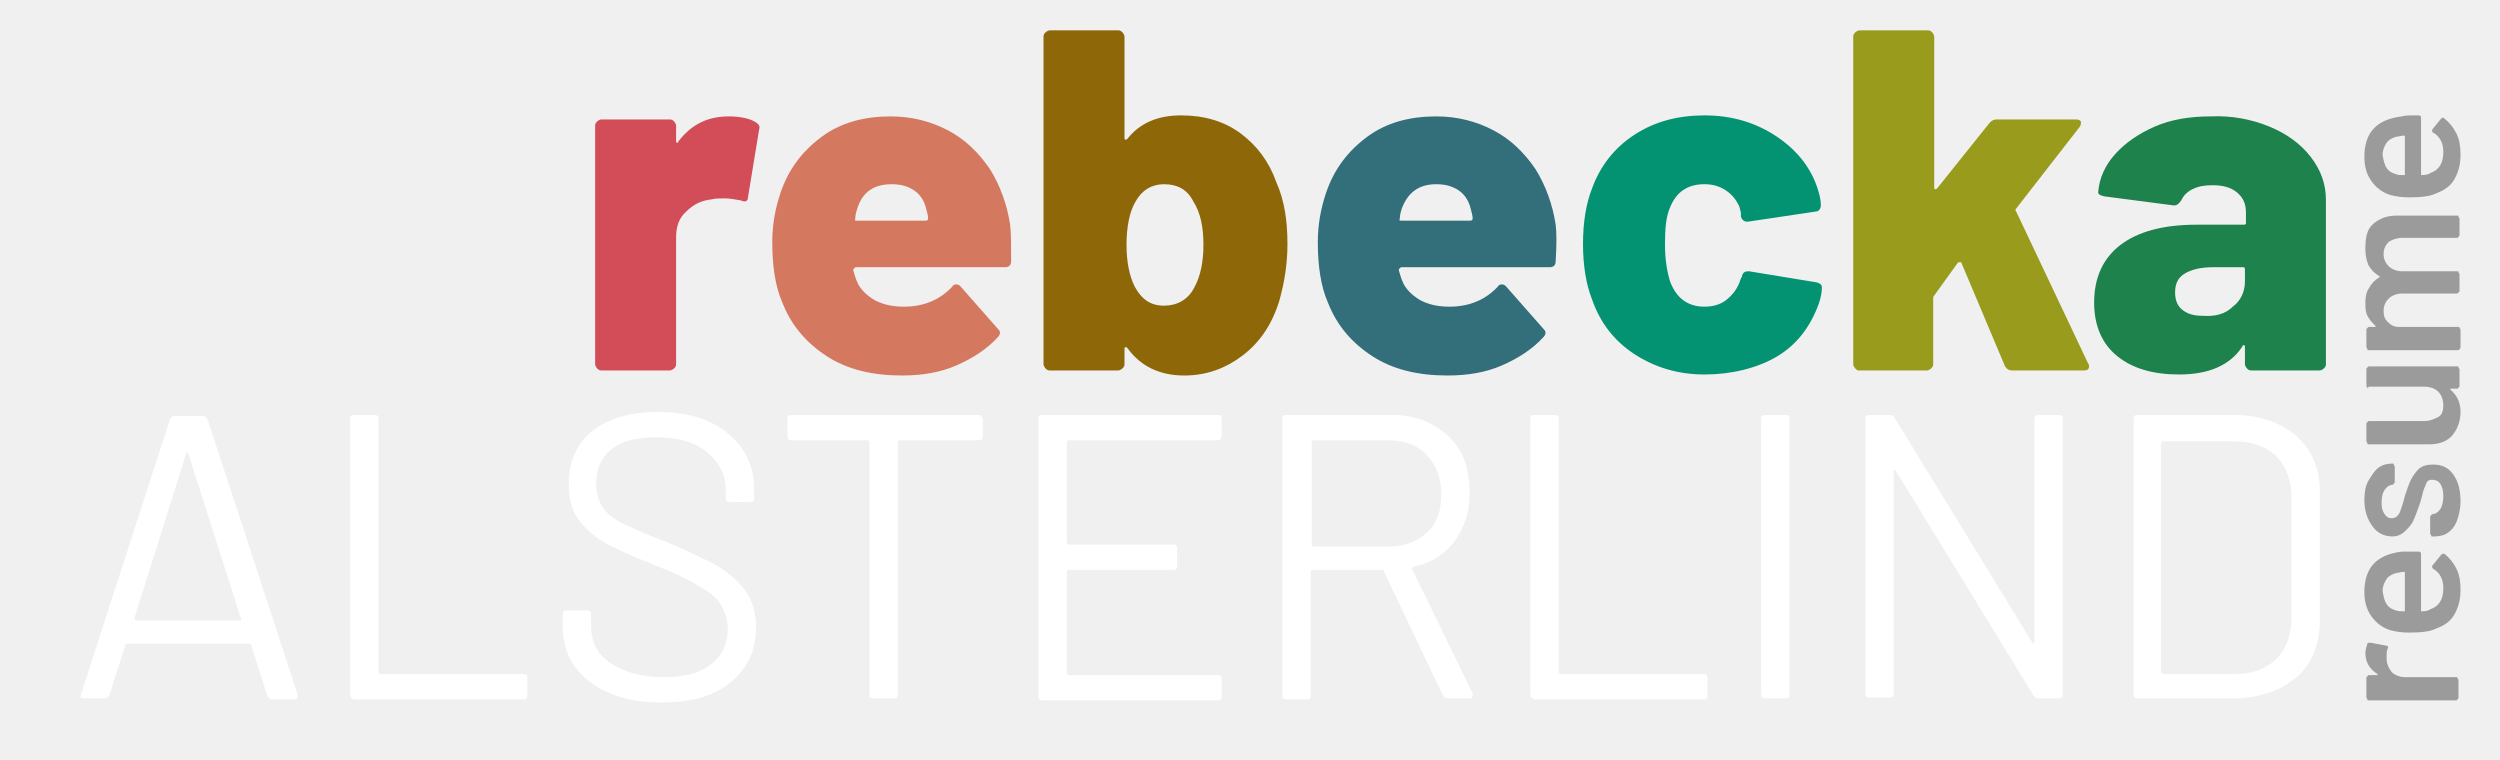
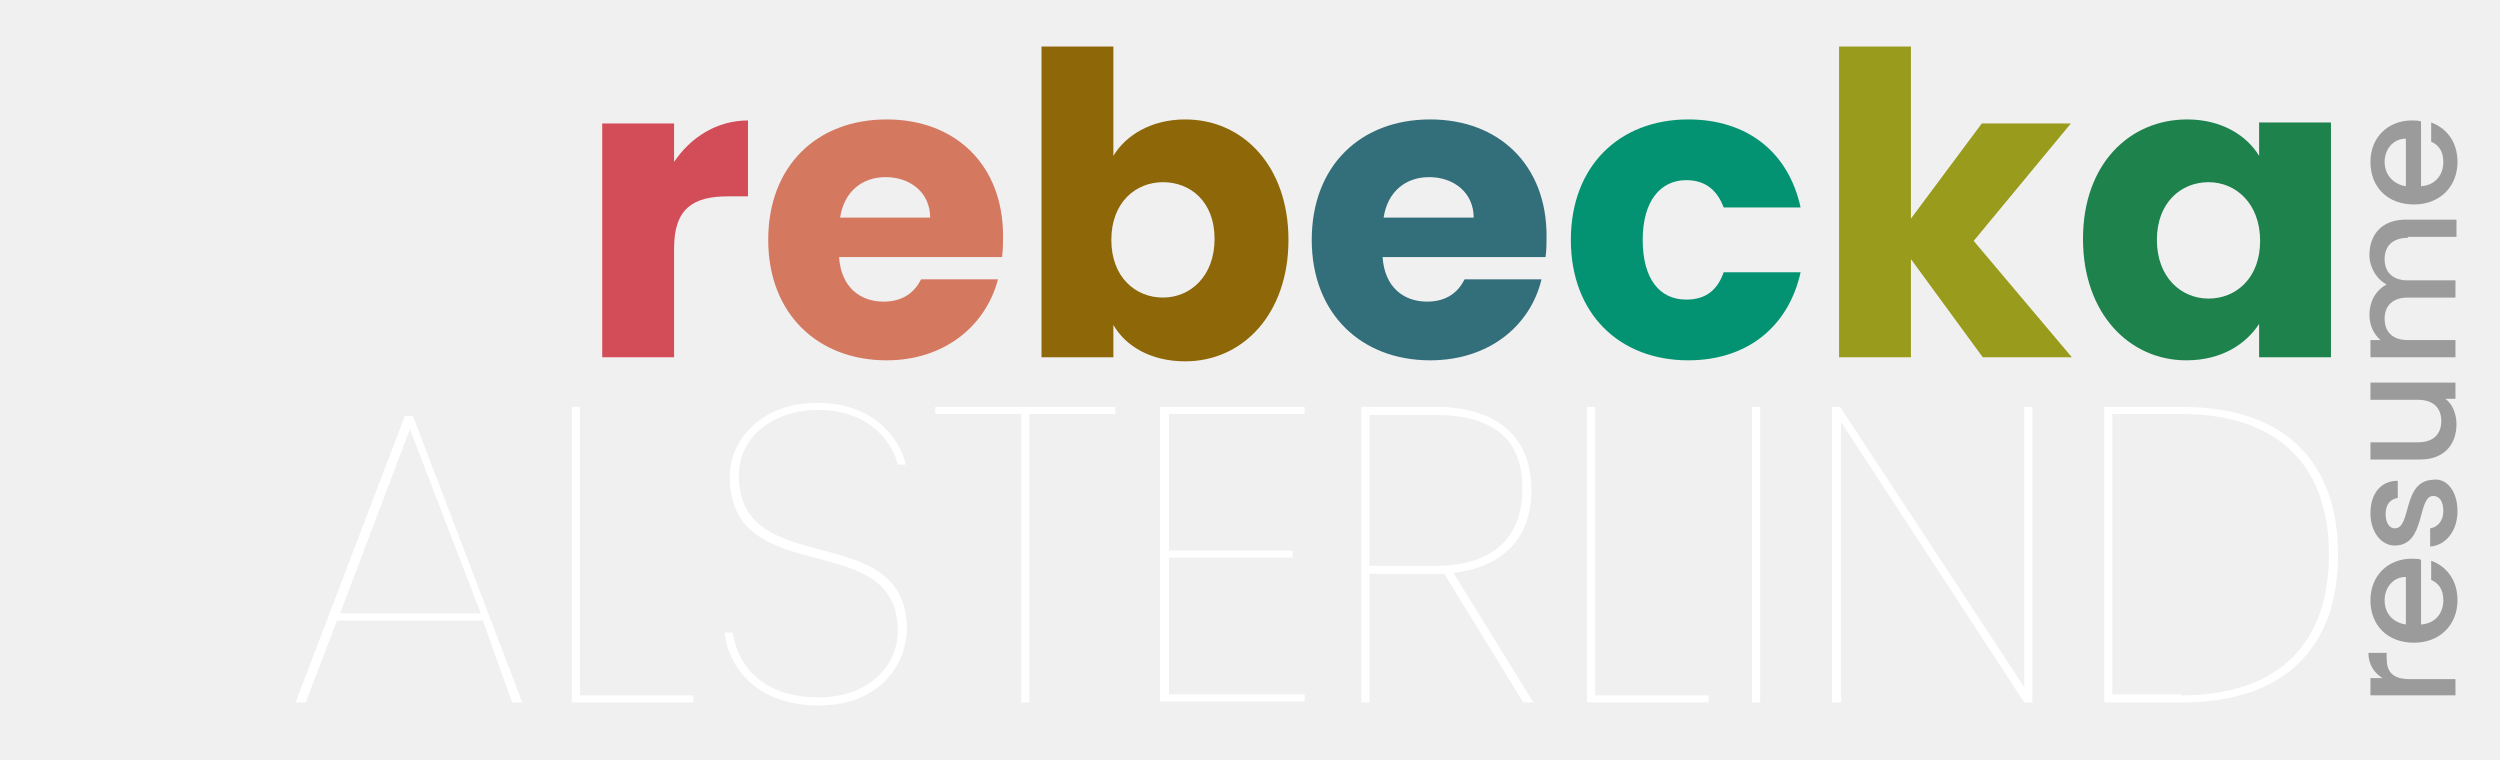
<svg xmlns="http://www.w3.org/2000/svg" version="1.1" id="Lager_1" x="0px" y="0px" viewBox="0 0 247 75" style="enable-background:new 0 0 247 75;" xml:space="preserve">
  <style type="text/css">
- 	.st0{fill:#FFFFFF;}
- 	.st1{fill:#D24D57;}
- 	.st2{fill:#D47860;}
- 	.st3{fill:#8D6708;}
- 	.st4{fill:#336E7B;}
- 	.st5{fill:#049372;}
- 	.st6{fill:#989B1B;}
- 	.st7{fill:#1E824C;}
- 	.st8{fill:none;}
- 	.st9{fill:#9B9B9B;}
+ 	.st0{fill:#D24D57;}
+ 	.st1{fill:#D47860;}
+ 	.st2{fill:#8D6708;}
+ 	.st3{fill:#336E7B;}
+ 	.st4{fill:#049372;}
+ 	.st5{fill:#989B1B;}
+ 	.st6{fill:#1E824C;}
+ 	.st7{fill:#FFFFFF;}
+ 	.st8{fill:#9B9B9B;}
+ 	.st9{fill:none;}
</style>
  <g>
-     <path class="st0" d="M26.4,68.7l-1.6-5c0-0.1-0.1-0.1-0.2-0.1h-12c-0.1,0-0.1,0-0.2,0.1l-1.6,5c-0.1,0.2-0.2,0.3-0.5,0.3H8.3   C8,69,7.9,68.9,8,68.6l8.8-27.2c0.1-0.2,0.2-0.3,0.5-0.3H20c0.2,0,0.4,0.1,0.5,0.3l8.9,27.2l0,0.2c0,0.2-0.1,0.3-0.4,0.3h-2.2   C26.6,69,26.5,68.9,26.4,68.7z M13.3,61.2c0,0,0.1,0.1,0.1,0.1h10.3c0.1,0,0.1,0,0.1-0.1s0.1-0.1,0-0.1l-5.2-16.3   c0-0.1-0.1-0.1-0.1-0.1s-0.1,0-0.1,0.1L13.3,61C13.3,61.1,13.3,61.1,13.3,61.2z" />
-     <path class="st0" d="M34.6,68.6V41.4c0-0.3,0.1-0.4,0.4-0.4h2c0.3,0,0.4,0.1,0.4,0.4v25c0,0.1,0.1,0.2,0.2,0.2h14.1   c0.3,0,0.4,0.1,0.4,0.4v1.7c0,0.3-0.1,0.4-0.4,0.4H35C34.7,69,34.6,68.9,34.6,68.6z" />
-     <path class="st0" d="M58.2,67.3c-1.8-1.4-2.6-3.2-2.6-5.4v-1.2c0-0.3,0.1-0.4,0.4-0.4h2c0.3,0,0.4,0.1,0.4,0.4v1.1   c0,1.6,0.6,2.8,1.9,3.7s3.1,1.4,5.3,1.4c2.1,0,3.6-0.4,4.7-1.3c1.1-0.9,1.6-2,1.6-3.5c0-0.9-0.3-1.7-0.7-2.4s-1.3-1.3-2.3-1.9   s-2.5-1.3-4.3-2c-2-0.8-3.6-1.5-4.7-2.1s-2-1.4-2.7-2.3s-1-2.1-1-3.6c0-2.2,0.8-4,2.3-5.2s3.7-1.9,6.4-1.9c3,0,5.3,0.7,7,2.1   s2.6,3.2,2.6,5.5v0.9c0,0.3-0.1,0.4-0.4,0.4h-2c-0.3,0-0.4-0.1-0.4-0.4v-0.7c0-1.6-0.6-2.8-1.8-3.8c-1.2-1-2.9-1.5-5.1-1.5   c-1.9,0-3.4,0.4-4.4,1.2c-1,0.8-1.5,1.9-1.5,3.4c0,1,0.3,1.8,0.7,2.4s1.2,1.2,2.1,1.6s2.3,1.1,4.3,1.8c1.9,0.8,3.5,1.6,4.7,2.2   c1.2,0.7,2.1,1.5,2.9,2.5c0.7,1,1.1,2.2,1.1,3.7c0,2.2-0.8,4-2.5,5.4s-3.9,2-6.9,2C62.3,69.4,60,68.7,58.2,67.3z" />
-     <path class="st0" d="M97.1,41.4v1.7c0,0.3-0.1,0.4-0.4,0.4h-7.8c-0.1,0-0.2,0.1-0.2,0.2v24.9c0,0.3-0.1,0.4-0.4,0.4h-2   c-0.3,0-0.4-0.1-0.4-0.4V43.7c0-0.1-0.1-0.2-0.2-0.2h-7.5c-0.3,0-0.4-0.1-0.4-0.4v-1.7c0-0.3,0.1-0.4,0.4-0.4h18.5   C96.9,41,97.1,41.2,97.1,41.4z" />
-     <path class="st0" d="M120.3,43.5h-14.7c-0.1,0-0.2,0.1-0.2,0.2v9.9c0,0.1,0.1,0.2,0.2,0.2h10.3c0.3,0,0.4,0.1,0.4,0.4v1.7   c0,0.3-0.1,0.4-0.4,0.4h-10.3c-0.1,0-0.2,0.1-0.2,0.2v10c0,0.1,0.1,0.2,0.2,0.2h14.7c0.3,0,0.4,0.1,0.4,0.4v1.7   c0,0.3-0.1,0.4-0.4,0.4H103c-0.3,0-0.4-0.1-0.4-0.4V41.4c0-0.3,0.1-0.4,0.4-0.4h17.3c0.3,0,0.4,0.1,0.4,0.4v1.7   C120.7,43.4,120.5,43.5,120.3,43.5z" />
-     <path class="st0" d="M142.6,68.8l-5.9-12.4c0-0.1-0.1-0.1-0.2-0.1h-6.8c-0.1,0-0.2,0.1-0.2,0.2v12.2c0,0.3-0.1,0.4-0.4,0.4h-2   c-0.3,0-0.4-0.1-0.4-0.4V41.4c0-0.3,0.1-0.4,0.4-0.4h10.4c2.3,0,4.1,0.7,5.6,2.1s2.1,3.3,2.1,5.6c0,1.9-0.5,3.4-1.5,4.8   c-1,1.3-2.4,2.2-4.1,2.5c-0.1,0.1-0.1,0.1-0.1,0.2l6,12.3c0,0.1,0,0.1,0,0.2c0,0.2-0.1,0.3-0.3,0.3h-2.1   C142.8,69,142.7,68.9,142.6,68.8z M129.6,43.7v10.1c0,0.1,0.1,0.2,0.2,0.2h7.4c1.6,0,2.8-0.5,3.8-1.4s1.4-2.2,1.4-3.8   s-0.5-2.8-1.4-3.8s-2.2-1.5-3.8-1.5h-7.4C129.6,43.5,129.6,43.6,129.6,43.7z" />
-     <path class="st0" d="M151.2,68.6V41.4c0-0.3,0.1-0.4,0.4-0.4h2c0.3,0,0.4,0.1,0.4,0.4v25c0,0.1,0.1,0.2,0.2,0.2h14.1   c0.3,0,0.4,0.1,0.4,0.4v1.7c0,0.3-0.1,0.4-0.4,0.4h-16.7C151.4,69,151.2,68.9,151.2,68.6z" />
-     <path class="st0" d="M174,68.6V41.4c0-0.3,0.1-0.4,0.4-0.4h2c0.3,0,0.4,0.1,0.4,0.4v27.2c0,0.3-0.1,0.4-0.4,0.4h-2   C174.1,69,174,68.9,174,68.6z" />
-     <path class="st0" d="M201.4,41h2c0.3,0,0.4,0.1,0.4,0.4v27.2c0,0.3-0.1,0.4-0.4,0.4h-2c-0.2,0-0.4-0.1-0.5-0.3l-13.6-22.2   c0-0.1-0.1-0.1-0.1-0.1s-0.1,0.1-0.1,0.1l0,22c0,0.3-0.1,0.4-0.4,0.4h-2c-0.3,0-0.4-0.1-0.4-0.4V41.4c0-0.3,0.1-0.4,0.4-0.4h2   c0.2,0,0.4,0.1,0.5,0.3l13.6,22.2c0,0.1,0.1,0.1,0.1,0.1s0.1-0.1,0.1-0.1l0-22C201,41.2,201.1,41,201.4,41z" />
-     <path class="st0" d="M210.8,68.6V41.4c0-0.3,0.1-0.4,0.4-0.4h9.4c2.6,0,4.7,0.7,6.3,2.1s2.3,3.3,2.3,5.6v12.6   c0,2.4-0.8,4.3-2.3,5.6s-3.7,2.1-6.3,2.1h-9.4C210.9,69,210.8,68.9,210.8,68.6z M213.8,66.6h7c1.7,0,3.1-0.5,4.1-1.5   c1-1,1.5-2.4,1.5-4.1V49.2c0-1.7-0.5-3.1-1.5-4.1c-1-1-2.4-1.5-4.2-1.5h-7c-0.1,0-0.2,0.1-0.2,0.2v22.7   C213.6,66.5,213.7,66.6,213.8,66.6z" />
+     <g>
+       <path class="st0" d="M66.6,35.3h-7.1V12.2h7.1V16c1.6-2.4,4.2-4.1,7.3-4.1v7.5h-2c-3.4,0-5.3,1.2-5.3,5.1V35.3z" />
+       <path class="st1" d="M87.6,35.6c-6.8,0-11.7-4.6-11.7-11.9s4.8-11.9,11.7-11.9c6.8,0,11.5,4.5,11.5,11.5c0,0.7,0,1.4-0.1,2.1H82.9    c0.2,3,2.1,4.4,4.4,4.4c2,0,3.1-1,3.7-2.2h7.6C97.4,32.2,93.3,35.6,87.6,35.6z M83,21.5h8.9c0-2.5-2-4-4.4-4    C85.2,17.5,83.4,18.9,83,21.5z" />
+       <path class="st2" d="M117.1,11.8c5.7,0,10.2,4.6,10.2,11.9s-4.5,12-10.2,12c-3.4,0-5.9-1.5-7.1-3.6v3.2h-7.1V4.6h7.1v10.8    C111.2,13.4,113.7,11.8,117.1,11.8z M114.9,18c-2.7,0-5.1,2-5.1,5.7s2.4,5.7,5.1,5.7c2.7,0,5.1-2.1,5.1-5.8S117.6,18,114.9,18z" />
+       <path class="st3" d="M141.3,35.6c-6.8,0-11.7-4.6-11.7-11.9s4.8-11.9,11.7-11.9c6.8,0,11.5,4.5,11.5,11.5c0,0.7,0,1.4-0.1,2.1    h-16.1c0.2,3,2.1,4.4,4.4,4.4c2,0,3.1-1,3.7-2.2h7.6C151.2,32.2,147.1,35.6,141.3,35.6z M136.7,21.5h8.9c0-2.5-2-4-4.4-4    C138.9,17.5,137.1,18.9,136.7,21.5z" />
+       <path class="st4" d="M166.8,11.8c5.8,0,9.9,3.2,11.1,8.7h-7.6c-0.6-1.6-1.7-2.7-3.7-2.7c-2.5,0-4.3,2-4.3,5.9s1.7,5.9,4.3,5.9    c2,0,3.1-1,3.7-2.7h7.6c-1.2,5.4-5.3,8.7-11.1,8.7c-6.8,0-11.6-4.6-11.6-11.9C155.2,16.4,160,11.8,166.8,11.8z" />
+       <path class="st5" d="M181.7,4.6h7.1v17l7-9.4h8.8l-9.6,11.6l9.7,11.5h-8.8l-7.1-9.7v9.7h-7.1V4.6z" />
+       <path class="st6" d="M216.1,11.8c3.4,0,5.9,1.6,7.1,3.6v-3.3h7.1v23.2h-7.1V32c-1.3,2-3.7,3.6-7.2,3.6c-5.6,0-10.2-4.6-10.2-12    S210.4,11.8,216.1,11.8z M218.2,18c-2.7,0-5.1,2-5.1,5.7s2.4,5.8,5.1,5.8c2.7,0,5.1-2,5.1-5.7S220.9,18,218.2,18z" />
+     </g>
+     <g>
+       <path class="st7" d="M47.7,61.3H33.3l-3.1,8.1h-1l10.8-28.3h0.8l10.8,28.3h-1L47.7,61.3z M40.5,42.4l-6.9,18.2h13.9L40.5,42.4z" />
+       <path class="st7" d="M57.3,40.2v28.5h11.2v0.7h-12V40.2H57.3z" />
+       <path class="st7" d="M80.9,69.7c-5.9,0-8.9-3.5-9.3-7.2h0.8c0.3,2.4,2.2,6.4,8.5,6.4c4.8,0,7.8-3,7.8-6.6    c0-10.3-16.6-3.9-16.6-15.2c0-3.8,3.3-7.3,8.6-7.3c5.5,0,8.1,3.3,8.8,6.1h-0.8c-0.5-2.1-2.7-5.4-7.9-5.4c-4.2,0-7.8,2.5-7.8,6.5    c0,10.5,16.6,4.1,16.6,15.2C89.5,65.9,86.7,69.7,80.9,69.7z" />
+       <path class="st7" d="M92.4,40.2h17.8v0.7h-8.5v28.5h-0.8V40.9h-8.5V40.2z" />
+       <path class="st7" d="M128.9,40.9h-13.4v13.5h12.2v0.7h-12.2v13.5h13.4v0.7h-14.3V40.2h14.3V40.9z" />
+       <path class="st7" d="M141.8,40.2c6.6,0,9.5,3.4,9.5,8.2c0,4.7-2.7,7.6-7.7,8.2l7.9,12.8h-1l-7.8-12.7c-0.2,0-0.5,0-0.8,0h-6.6    v12.7h-0.8V40.2H141.8z M141.8,41h-6.5v14.9h6.6c6,0,8.5-3.2,8.5-7.5C150.5,43.9,148.1,41,141.8,41z" />
+       <path class="st7" d="M157.6,40.2v28.5h11.2v0.7h-12V40.2H157.6z" />
+       <path class="st7" d="M173.1,40.2h0.8v29.2h-0.8V40.2z" />
+       <path class="st7" d="M200.8,40.2v29.2H200l-18.1-27.7v27.7H181V40.2h0.8L200,67.9V40.2H200.8z" />
+       <path class="st7" d="M231,54.8c0,9.2-5.3,14.6-15.4,14.6h-7.7V40.2h7.7C225.7,40.2,231,45.6,231,54.8z M215.5,68.7    c9.8,0,14.6-5.3,14.6-13.9s-4.8-13.9-14.6-13.9h-6.8v27.7H215.5z" />
+     </g>
+     <g>
+       <path class="st8" d="M242.6,67v1.7h-8.4V67h1.2c-0.8-0.5-1.4-1.3-1.4-2.5h1.8V65c0,1.3,0.5,2.1,2.3,2.1H242.6z" />
+       <path class="st8" d="M242.8,59.3c0,2.4-1.7,4.2-4.3,4.2c-2.6,0-4.3-1.7-4.3-4.2c0-2.4,1.7-4.1,4.1-4.1c0.3,0,0.6,0,0.9,0.1v6.4    c1.4-0.1,2.2-1.1,2.2-2.4c0-1.1-0.5-1.7-1.2-2v-1.9C241.6,55.9,242.8,57.2,242.8,59.3z M237.7,61.7V57c-1.3,0-2.1,1.1-2.1,2.3    C235.6,60.6,236.4,61.5,237.7,61.7z" />
+       <path class="st8" d="M242.8,50.5c0,2-1.2,3.4-2.7,3.5v-1.8c0.7-0.1,1.3-0.7,1.3-1.7c0-1-0.4-1.5-1-1.5c-1.6,0-0.7,4.9-3.8,4.9    c-1.3,0-2.4-1.3-2.4-3.2c0-1.9,1-3.2,2.7-3.2v1.7c-0.7,0.1-1.2,0.6-1.2,1.6c0,0.9,0.4,1.4,0.9,1.4c1.7,0,0.7-4.7,3.8-4.8    C241.7,47.2,242.8,48.5,242.8,50.5z" />
+       <path class="st8" d="M242.6,37.7v1.7h-1c0.7,0.5,1.1,1.5,1.1,2.5c0,2-1.2,3.5-3.6,3.5h-4.9v-1.7h4.7c1.5,0,2.3-0.8,2.3-2.1    c0-1.3-0.8-2.1-2.3-2.1h-4.7v-1.7H242.6z" />
+       <path class="st8" d="M237.9,23.5c-1.5,0-2.3,0.8-2.3,2.1c0,1.3,0.8,2.1,2.3,2.1h4.7v1.7h-4.7c-1.5,0-2.3,0.8-2.3,2.1    c0,1.3,0.8,2.1,2.3,2.1h4.7v1.7h-8.4v-1.7h1c-0.7-0.6-1.1-1.5-1.1-2.5c0-1.3,0.6-2.4,1.7-3c-1-0.5-1.7-1.7-1.7-2.9    c0-2,1.2-3.5,3.6-3.5h5v1.7H237.9z" />
+       <path class="st8" d="M242.8,16c0,2.4-1.7,4.2-4.3,4.2c-2.6,0-4.3-1.7-4.3-4.2c0-2.4,1.7-4.1,4.1-4.1c0.3,0,0.6,0,0.9,0.1v6.4    c1.4-0.1,2.2-1.1,2.2-2.4c0-1.1-0.5-1.7-1.2-2v-1.9C241.6,12.6,242.8,13.9,242.8,16z M237.7,18.4v-4.7c-1.3,0-2.1,1.1-2.1,2.3    C235.6,17.2,236.4,18.2,237.7,18.4z" />
+     </g>
  </g>
-   <g>
-     <path class="st1" d="M74.7,12.1c0.3,0.2,0.4,0.4,0.3,0.7l-1.1,6.7c0,0.4-0.3,0.5-0.7,0.3c-0.6-0.1-1.1-0.2-1.6-0.2   c-0.5,0-1,0-1.3,0.1c-1,0.1-1.8,0.5-2.5,1.2c-0.7,0.6-1,1.5-1,2.5V36c0,0.2-0.1,0.3-0.2,0.4s-0.3,0.2-0.4,0.2h-6.8   c-0.2,0-0.3-0.1-0.4-0.2s-0.2-0.3-0.2-0.4V12.4c0-0.2,0.1-0.3,0.2-0.4s0.3-0.2,0.4-0.2h6.8c0.2,0,0.3,0.1,0.4,0.2   c0.1,0.1,0.2,0.3,0.2,0.4v1.5c0,0.1,0,0.2,0.1,0.2c0.1,0,0.1,0,0.1-0.1c1.3-1.7,2.9-2.5,5-2.5C73.1,11.5,74.1,11.7,74.7,12.1z" />
-     <path class="st2" d="M99.9,25.8c0,0.4-0.2,0.6-0.6,0.6H84.6c-0.1,0-0.1,0-0.2,0.1s-0.1,0.1-0.1,0.2c0.1,0.3,0.2,0.8,0.5,1.4   c0.4,0.7,1,1.2,1.7,1.6c0.8,0.4,1.7,0.6,2.8,0.6c2,0,3.6-0.7,4.8-2c0.1-0.2,0.3-0.2,0.4-0.2c0.2,0,0.3,0.1,0.4,0.2l3.7,4.2   c0.1,0.1,0.2,0.2,0.2,0.4c0,0.1-0.1,0.3-0.2,0.4c-1.1,1.2-2.5,2.1-4.1,2.8s-3.4,1-5.4,1c-2.9,0-5.4-0.6-7.4-1.9   c-2-1.3-3.5-3-4.4-5.3c-0.7-1.6-1-3.6-1-6c0-1.7,0.3-3.3,0.8-4.8c0.8-2.4,2.2-4.2,4.1-5.6c1.9-1.4,4.2-2,6.8-2c2.1,0,4,0.5,5.7,1.4   s3,2.2,4.1,3.8c1,1.6,1.7,3.5,2,5.5C99.9,23,99.9,24.2,99.9,25.8z M84.7,20.6c-0.1,0.3-0.2,0.7-0.2,1c-0.1,0.2,0,0.2,0.2,0.2h6.8   c0.1,0,0.2-0.1,0.2-0.2c0-0.3-0.1-0.6-0.2-1c-0.2-0.8-0.6-1.4-1.2-1.8c-0.6-0.4-1.3-0.6-2.2-0.6C86.3,18.2,85.2,19,84.7,20.6z" />
-     <path class="st3" d="M127.2,24.1c0,2-0.3,3.8-0.8,5.6c-0.7,2.3-1.9,4.1-3.6,5.4c-1.7,1.3-3.6,2-5.8,2c-2.4,0-4.3-0.9-5.6-2.7   c-0.1-0.1-0.1-0.1-0.2-0.1s-0.1,0.1-0.1,0.2V36c0,0.2-0.1,0.3-0.2,0.4s-0.3,0.2-0.4,0.2h-6.8c-0.2,0-0.3-0.1-0.4-0.2   s-0.2-0.3-0.2-0.4V3.6c0-0.2,0.1-0.3,0.2-0.4s0.3-0.2,0.4-0.2h6.8c0.2,0,0.3,0.1,0.4,0.2c0.1,0.1,0.2,0.3,0.2,0.4v10   c0,0.1,0,0.2,0.1,0.2c0.1,0,0.1,0,0.2-0.1c1.2-1.5,2.9-2.3,5.3-2.3c2.3,0,4.3,0.6,5.9,1.8c1.6,1.2,2.8,2.8,3.5,4.8   C126.9,19.8,127.2,21.8,127.2,24.1z M118.9,24.2c0-1.8-0.3-3.2-1-4.3c-0.6-1.2-1.6-1.7-2.9-1.7c-1.2,0-2.2,0.6-2.8,1.7   c-0.6,1-0.9,2.5-0.9,4.3c0,1.7,0.3,3.1,0.8,4.1c0.7,1.3,1.6,1.9,2.9,1.9c1.3,0,2.4-0.6,3-1.8C118.6,27.3,118.9,25.9,118.9,24.2z" />
-     <path class="st4" d="M153.7,25.8c0,0.4-0.2,0.6-0.6,0.6h-14.6c-0.1,0-0.1,0-0.2,0.1s-0.1,0.1-0.1,0.2c0.1,0.3,0.2,0.8,0.5,1.4   c0.4,0.7,1,1.2,1.7,1.6c0.8,0.4,1.7,0.6,2.8,0.6c2,0,3.6-0.7,4.8-2c0.1-0.2,0.3-0.2,0.4-0.2c0.2,0,0.3,0.1,0.4,0.2l3.7,4.2   c0.1,0.1,0.2,0.2,0.2,0.4c0,0.1-0.1,0.3-0.2,0.4c-1.1,1.2-2.5,2.1-4.1,2.8s-3.4,1-5.4,1c-2.9,0-5.4-0.6-7.4-1.9   c-2-1.3-3.5-3-4.4-5.3c-0.7-1.6-1-3.6-1-6c0-1.7,0.3-3.3,0.8-4.8c0.8-2.4,2.2-4.2,4.1-5.6c1.9-1.4,4.2-2,6.8-2c2.1,0,4,0.5,5.7,1.4   s3,2.2,4.1,3.8c1,1.6,1.7,3.5,2,5.5C153.8,23,153.8,24.2,153.7,25.8z M138.5,20.6c-0.1,0.3-0.2,0.7-0.2,1c-0.1,0.2,0,0.2,0.2,0.2   h6.8c0.1,0,0.2-0.1,0.2-0.2c0-0.3-0.1-0.6-0.2-1c-0.2-0.8-0.6-1.4-1.2-1.8c-0.6-0.4-1.3-0.6-2.2-0.6   C140.2,18.2,139.1,19,138.5,20.6z" />
-     <path class="st5" d="M161.5,35c-2-1.3-3.4-3.1-4.2-5.4c-0.6-1.5-0.9-3.4-0.9-5.5s0.3-4,0.9-5.5c0.8-2.2,2.2-4,4.2-5.3   c2-1.3,4.3-1.9,6.9-1.9c2.7,0,5,0.7,7,2c2,1.3,3.4,3,4.1,5c0.2,0.6,0.4,1.2,0.4,1.9c0,0.3-0.2,0.6-0.5,0.6l-6.7,1h-0.1   c-0.3,0-0.5-0.2-0.6-0.5L172,21c-0.1-0.3-0.1-0.5-0.2-0.7c-0.3-0.6-0.7-1.1-1.3-1.5c-0.6-0.4-1.3-0.6-2.1-0.6   c-1.7,0-2.8,0.8-3.4,2.3c-0.4,0.9-0.5,2.1-0.5,3.7c0,1.4,0.2,2.6,0.5,3.6c0.6,1.6,1.7,2.5,3.4,2.5c0.8,0,1.6-0.2,2.2-0.7   s1-1,1.3-1.8c0-0.1,0.1-0.2,0.1-0.3c0,0,0.1-0.1,0.1-0.2c0.1-0.4,0.3-0.5,0.7-0.5l6.7,1.1c0.3,0.1,0.5,0.2,0.5,0.5   c0,0.5-0.1,1-0.3,1.6c-0.8,2.2-2.1,4-4.1,5.2S171,37,168.4,37C165.8,37,163.5,36.3,161.5,35z" />
-     <path class="st6" d="M183.3,36.4c-0.1-0.1-0.2-0.3-0.2-0.4V3.6c0-0.2,0.1-0.3,0.2-0.4s0.3-0.2,0.4-0.2h6.8c0.2,0,0.3,0.1,0.4,0.2   c0.1,0.1,0.2,0.3,0.2,0.4v14.9c0,0.1,0,0.2,0.1,0.2c0.1,0,0.1,0,0.2-0.1l5.2-6.5c0.2-0.2,0.4-0.3,0.7-0.3h7.8   c0.3,0,0.5,0.1,0.5,0.3c0,0.1,0,0.2-0.1,0.4l-6.3,8.1c-0.1,0.1-0.1,0.2,0,0.3l7.1,15c0.1,0.1,0.1,0.2,0.1,0.3   c0,0.3-0.2,0.4-0.5,0.4h-7.1c-0.3,0-0.5-0.1-0.7-0.4L193.8,26c0-0.1-0.1-0.1-0.2-0.1c-0.1,0-0.1,0-0.2,0.1l-2.3,3.2   c-0.1,0.1-0.1,0.2-0.1,0.3V36c0,0.2-0.1,0.3-0.2,0.4c-0.1,0.1-0.3,0.2-0.4,0.2h-6.8C183.5,36.6,183.4,36.5,183.3,36.4z" />
-     <path class="st7" d="M224.2,12.5c1.7,0.7,3.1,1.7,4.1,3c1,1.3,1.5,2.7,1.5,4.2V36c0,0.2-0.1,0.3-0.2,0.4c-0.1,0.1-0.3,0.2-0.4,0.2   h-6.8c-0.2,0-0.3-0.1-0.4-0.2c-0.1-0.1-0.2-0.3-0.2-0.4v-1.7c0-0.1,0-0.2-0.1-0.2c-0.1,0-0.1,0-0.2,0.2c-1.2,1.8-3.3,2.7-6.2,2.7   c-2.6,0-4.6-0.6-6.1-1.8c-1.5-1.2-2.3-3-2.3-5.3c0-2.5,0.9-4.4,2.6-5.7c1.7-1.3,4.2-2,7.5-2h4.7c0.2,0,0.2-0.1,0.2-0.2V21   c0-0.9-0.3-1.5-0.9-2c-0.6-0.5-1.4-0.7-2.4-0.7c-0.8,0-1.4,0.1-2,0.4s-0.9,0.7-1.1,1.1c-0.2,0.3-0.4,0.5-0.7,0.5l-6.9-0.9   c-0.4-0.1-0.6-0.2-0.6-0.4c0.1-1.4,0.7-2.7,1.7-3.8s2.3-2,3.9-2.7s3.5-1,5.5-1C220.5,11.4,222.5,11.8,224.2,12.5z M220.6,30.3   c0.8-0.6,1.2-1.5,1.2-2.5v-1.2c0-0.2-0.1-0.2-0.2-0.2h-2.9c-1.2,0-2.1,0.2-2.8,0.6c-0.7,0.4-1,1-1,1.9c0,0.7,0.2,1.3,0.7,1.7   c0.5,0.4,1.1,0.6,2,0.6C218.9,31.3,219.9,31,220.6,30.3z" />
-   </g>
-   <rect x="83" y="86.9" class="st8" width="1.3" height="3.2" />
-   <g>
-     <path class="st9" d="M233.9,63.6c0-0.1,0.1-0.1,0.3-0.1l1.6,0.3c0.1,0,0.2,0.1,0.1,0.3c-0.1,0.2-0.1,0.4-0.1,0.6c0,0.2,0,0.3,0,0.4   c0,0.5,0.2,0.9,0.5,1.3c0.3,0.3,0.8,0.5,1.3,0.5h5.1c0.1,0,0.1,0,0.1,0.1s0.1,0.1,0.1,0.2v1.7c0,0.1,0,0.1-0.1,0.2   s-0.1,0.1-0.1,0.1H234c-0.1,0-0.1,0-0.1-0.1s-0.1-0.1-0.1-0.2V67c0-0.1,0-0.1,0.1-0.2s0.1-0.1,0.1-0.1h0.8c0,0,0.1,0,0.1,0   c0,0,0,0,0-0.1c-0.8-0.5-1.2-1.2-1.2-2.1C233.7,64.2,233.8,63.9,233.9,63.6z" />
-     <path class="st9" d="M238.4,54.5l0.6,0c0.1,0,0.2,0.1,0.2,0.2v5.6c0,0.1,0,0.1,0.1,0.1c0.4,0,0.7-0.1,0.8-0.2   c0.9-0.3,1.3-1,1.3-2.1c0-0.8-0.3-1.5-1-1.9c-0.1-0.1-0.1-0.1-0.1-0.2c0-0.1,0-0.1,0-0.1l0.9-1.1c0.1-0.1,0.2-0.1,0.3-0.1   c0.5,0.4,0.9,0.9,1.2,1.5c0.3,0.6,0.4,1.3,0.4,2.1c0,0.9-0.2,1.7-0.6,2.4c-0.4,0.7-1,1.1-1.8,1.4c-0.6,0.3-1.5,0.4-2.7,0.4   c-0.7,0-1.3-0.1-1.7-0.2c-0.8-0.2-1.5-0.7-2-1.4s-0.7-1.5-0.7-2.4c0-2.4,1.2-3.7,3.7-4C237.7,54.5,238,54.5,238.4,54.5z    M235.8,59.7c0.2,0.3,0.5,0.5,0.9,0.6c0.2,0.1,0.5,0.1,0.8,0.1c0.1,0,0.1,0,0.1-0.1v-3.7c0-0.1,0-0.1-0.1-0.1   c-0.3,0-0.5,0.1-0.7,0.1c-0.4,0.1-0.8,0.3-1,0.6c-0.2,0.3-0.4,0.7-0.4,1.2C235.5,59,235.6,59.4,235.8,59.7z" />
-     <path class="st9" d="M242.8,51.3c-0.2,0.6-0.5,1-0.9,1.3S241,53,240.5,53h-0.2c-0.1,0-0.1,0-0.1-0.1s-0.1-0.1-0.1-0.2v-1.6   c0-0.1,0-0.1,0.1-0.2s0.1-0.1,0.1-0.1h0c0.3,0,0.6-0.2,0.8-0.5c0.2-0.3,0.3-0.8,0.3-1.3c0-0.5-0.1-0.9-0.3-1.2   c-0.2-0.3-0.5-0.4-0.8-0.4c-0.3,0-0.5,0.1-0.6,0.4c-0.1,0.3-0.3,0.6-0.4,1.2l-0.2,0.7c-0.2,0.6-0.4,1.1-0.6,1.6s-0.5,0.8-0.8,1.1   S237,53,236.4,53c-0.8,0-1.5-0.3-2-1c-0.5-0.7-0.8-1.5-0.8-2.6c0-0.7,0.1-1.4,0.4-1.9s0.6-1,1-1.3c0.4-0.3,0.9-0.4,1.4-0.4   c0.1,0,0.1,0,0.1,0.1s0.1,0.1,0.1,0.2v1.5c0,0.1,0,0.1-0.1,0.2s-0.1,0.1-0.1,0.1c-0.3,0-0.6,0.2-0.8,0.5s-0.3,0.7-0.3,1.3   c0,0.5,0.1,0.8,0.3,1.1s0.4,0.4,0.7,0.4c0.3,0,0.5-0.1,0.7-0.4s0.3-0.8,0.5-1.4l0.1-0.4c0.2-0.6,0.4-1.2,0.6-1.6   c0.2-0.4,0.5-0.8,0.8-1.1c0.4-0.3,0.8-0.4,1.4-0.4c0.9,0,1.5,0.3,2,1c0.5,0.7,0.7,1.6,0.7,2.7C243.1,50,243,50.7,242.8,51.3z" />
-     <path class="st9" d="M233.9,38.3c0,0-0.1-0.1-0.1-0.2v-1.6c0-0.1,0-0.1,0.1-0.2s0.1-0.1,0.1-0.1h8.8c0.1,0,0.1,0,0.1,0.1   s0.1,0.1,0.1,0.2v1.6c0,0.1,0,0.1-0.1,0.2s-0.1,0.1-0.1,0.1h-0.6c0,0-0.1,0-0.1,0c0,0,0,0.1,0,0.1c0.6,0.5,1,1.2,1,2.2   c0,0.9-0.3,1.7-0.8,2.3s-1.3,0.9-2.3,0.9H234c-0.1,0-0.1,0-0.1-0.1s-0.1-0.1-0.1-0.2v-1.7c0-0.1,0-0.1,0.1-0.2s0.1-0.1,0.1-0.1h5.5   c0.6,0,1-0.2,1.4-0.4s0.5-0.7,0.5-1.2c0-0.5-0.2-1-0.5-1.3c-0.3-0.3-0.8-0.5-1.4-0.5H234C234,38.4,233.9,38.4,233.9,38.3z" />
-     <path class="st9" d="M234.5,22.1c0.6-0.5,1.3-0.8,2.3-0.8h6c0.1,0,0.1,0,0.1,0.1s0.1,0.1,0.1,0.2v1.6c0,0.1,0,0.1-0.1,0.2   s-0.1,0.1-0.1,0.1h-5.5c-0.5,0-1,0.2-1.3,0.4c-0.3,0.3-0.5,0.7-0.5,1.2s0.2,0.9,0.5,1.2c0.3,0.3,0.8,0.5,1.3,0.5h5.5   c0.1,0,0.1,0,0.1,0.1s0.1,0.1,0.1,0.2v1.6c0,0.1,0,0.1-0.1,0.2s-0.1,0.1-0.1,0.1h-5.5c-0.5,0-1,0.2-1.3,0.5s-0.5,0.7-0.5,1.2   c0,0.5,0.1,0.8,0.4,1.1c0.3,0.3,0.6,0.5,1.1,0.5h5.9c0.1,0,0.1,0,0.1,0.1c0,0,0.1,0.1,0.1,0.2v1.7c0,0.1,0,0.1-0.1,0.2   s-0.1,0.1-0.1,0.1H234c-0.1,0-0.1,0-0.1-0.1s-0.1-0.1-0.1-0.2v-1.7c0-0.1,0-0.1,0.1-0.2c0,0,0.1-0.1,0.1-0.1h0.6c0,0,0.1,0,0.1,0   c0,0,0,0,0-0.1c-0.3-0.3-0.6-0.6-0.8-1s-0.2-0.8-0.2-1.3c0-0.6,0.1-1.1,0.4-1.5c0.2-0.4,0.6-0.8,1-1c0,0,0-0.1,0-0.1   c-0.5-0.3-0.8-0.6-1.1-1.1c-0.2-0.5-0.3-1-0.3-1.6C233.7,23.3,233.9,22.6,234.5,22.1z" />
-     <path class="st9" d="M238.4,11.4l0.6,0c0.1,0,0.2,0.1,0.2,0.2v5.6c0,0.1,0,0.1,0.1,0.1c0.4,0,0.7-0.1,0.8-0.2   c0.9-0.3,1.3-1,1.3-2.1c0-0.8-0.3-1.5-1-1.9c-0.1,0-0.1-0.1-0.1-0.2c0,0,0-0.1,0-0.1l0.9-1.1c0.1-0.1,0.2-0.1,0.3,0   c0.5,0.4,0.9,0.9,1.2,1.5c0.3,0.6,0.4,1.3,0.4,2.1c0,0.9-0.2,1.7-0.6,2.4s-1,1.1-1.8,1.4c-0.6,0.3-1.5,0.4-2.7,0.4   c-0.7,0-1.3-0.1-1.7-0.2c-0.8-0.2-1.5-0.7-2-1.4c-0.5-0.7-0.7-1.5-0.7-2.4c0-2.4,1.2-3.7,3.7-4C237.7,11.4,238,11.4,238.4,11.4z    M235.8,16.6c0.2,0.3,0.5,0.5,0.9,0.6c0.2,0.1,0.5,0.1,0.8,0.1c0.1,0,0.1,0,0.1-0.1v-3.7c0-0.1,0-0.1-0.1-0.1   c-0.3,0-0.5,0.1-0.7,0.1c-0.4,0.1-0.8,0.3-1,0.6c-0.2,0.3-0.4,0.7-0.4,1.2C235.5,15.9,235.6,16.3,235.8,16.6z" />
-   </g>
+   <rect x="83" y="86.9" class="st9" width="1.3" height="3.2" />
</svg>
